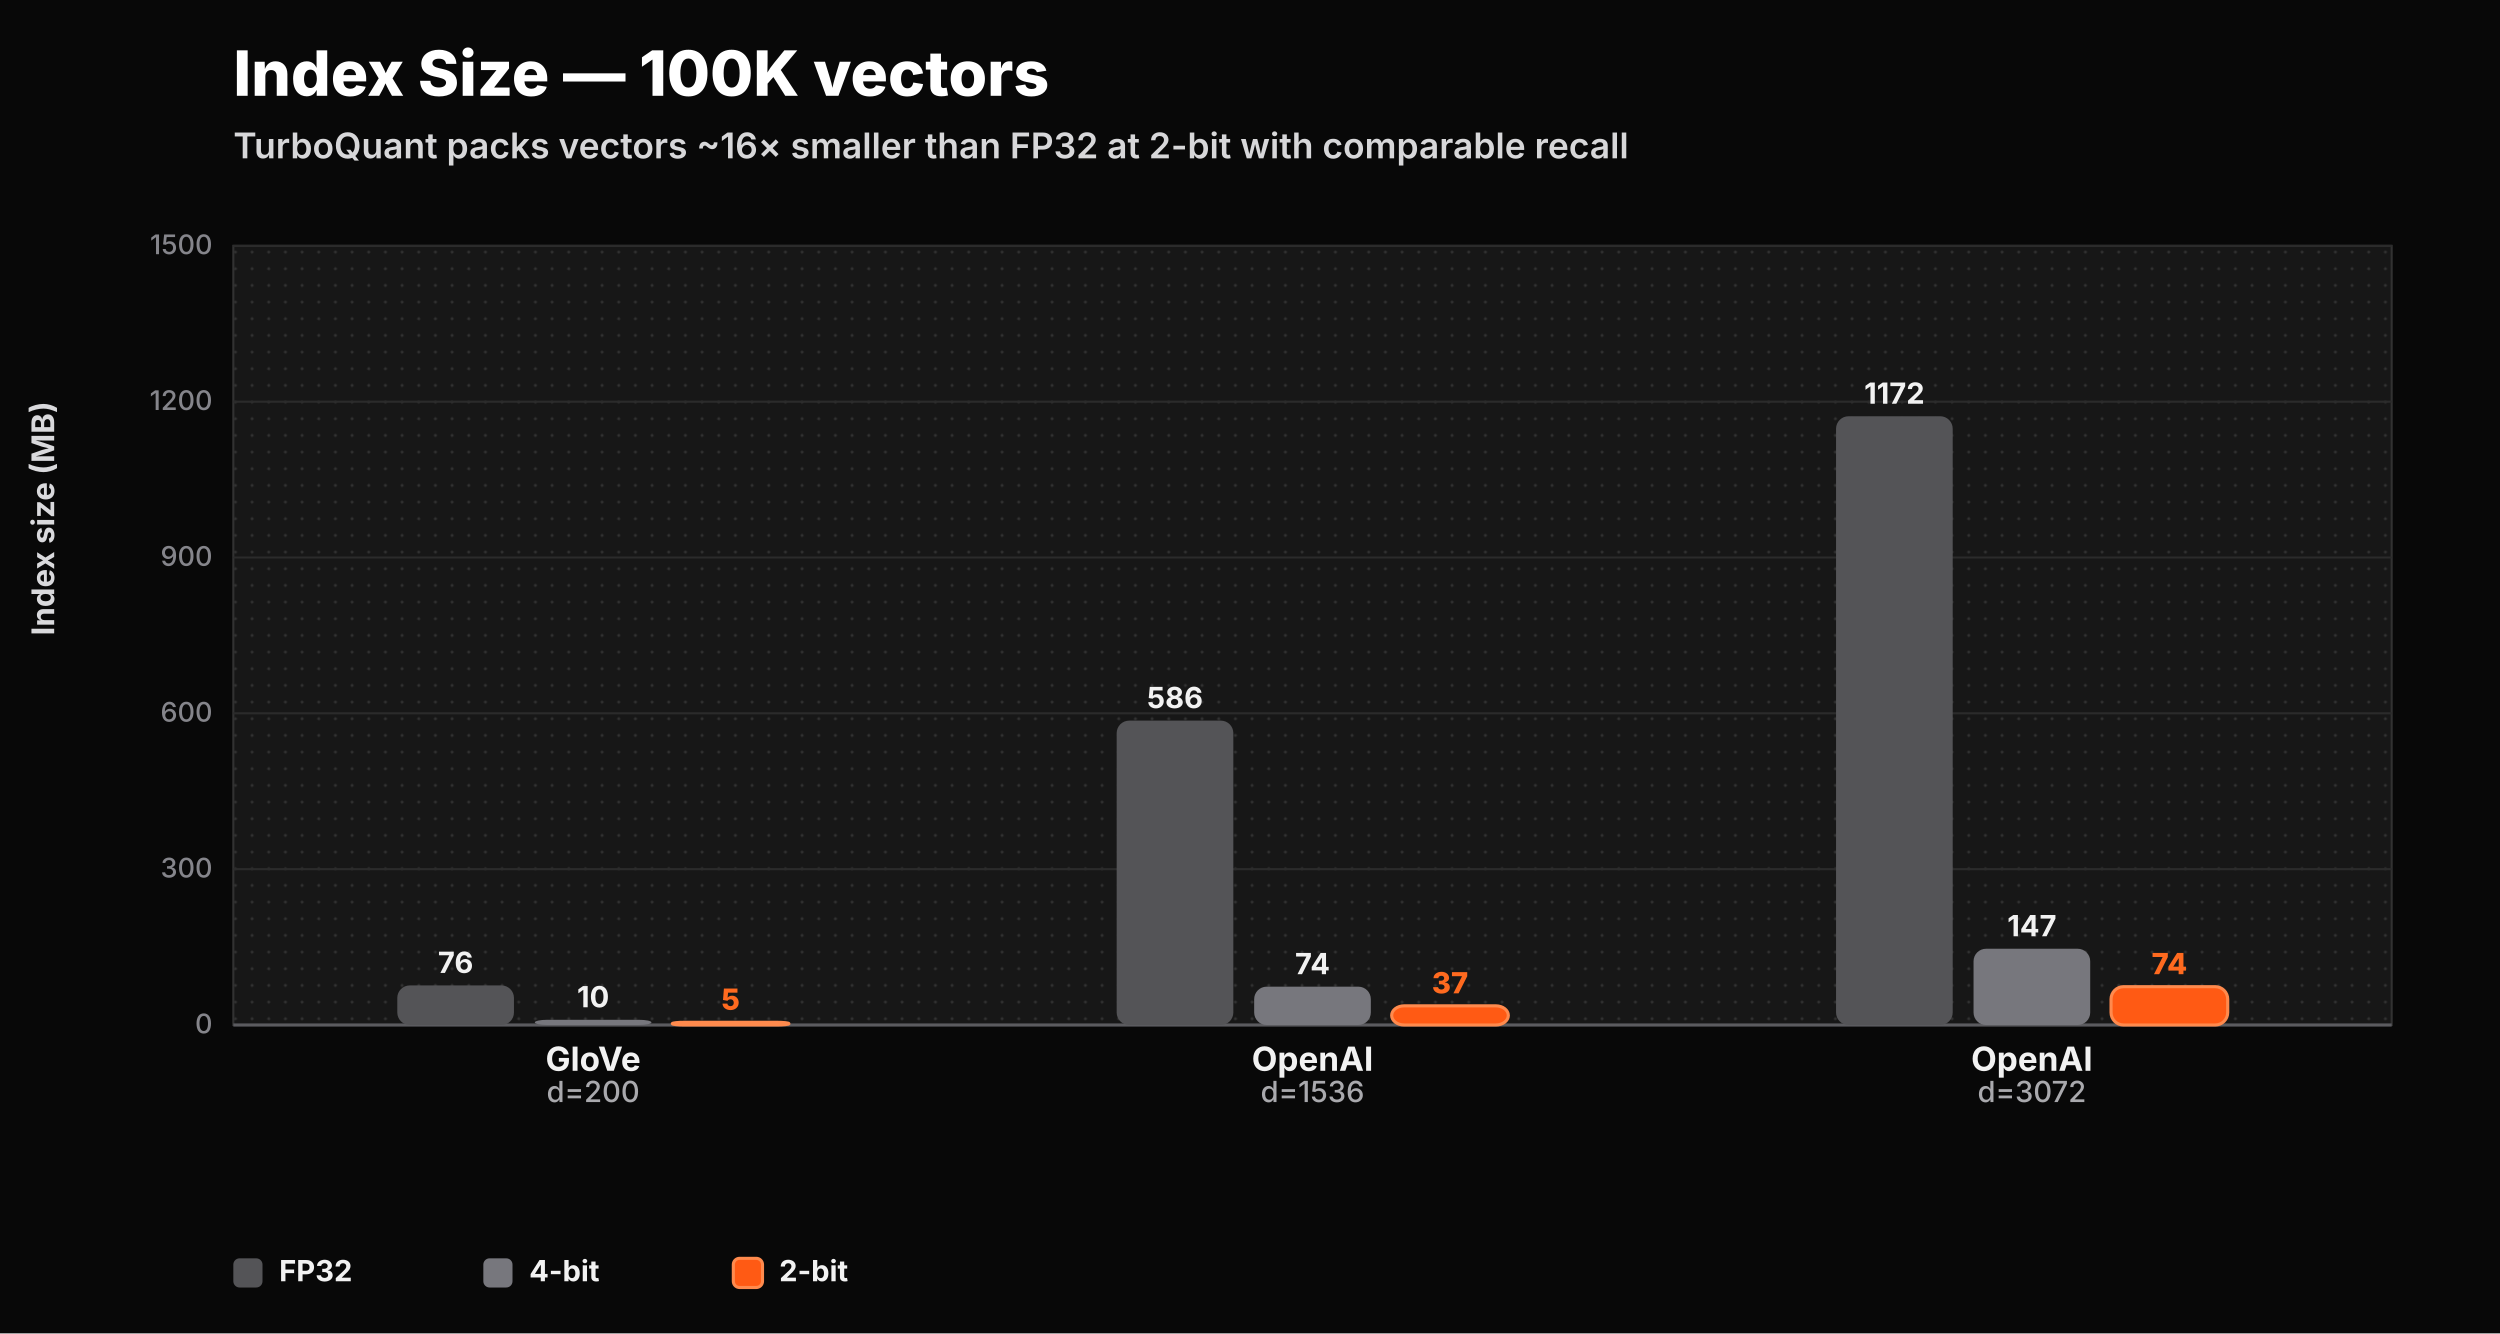
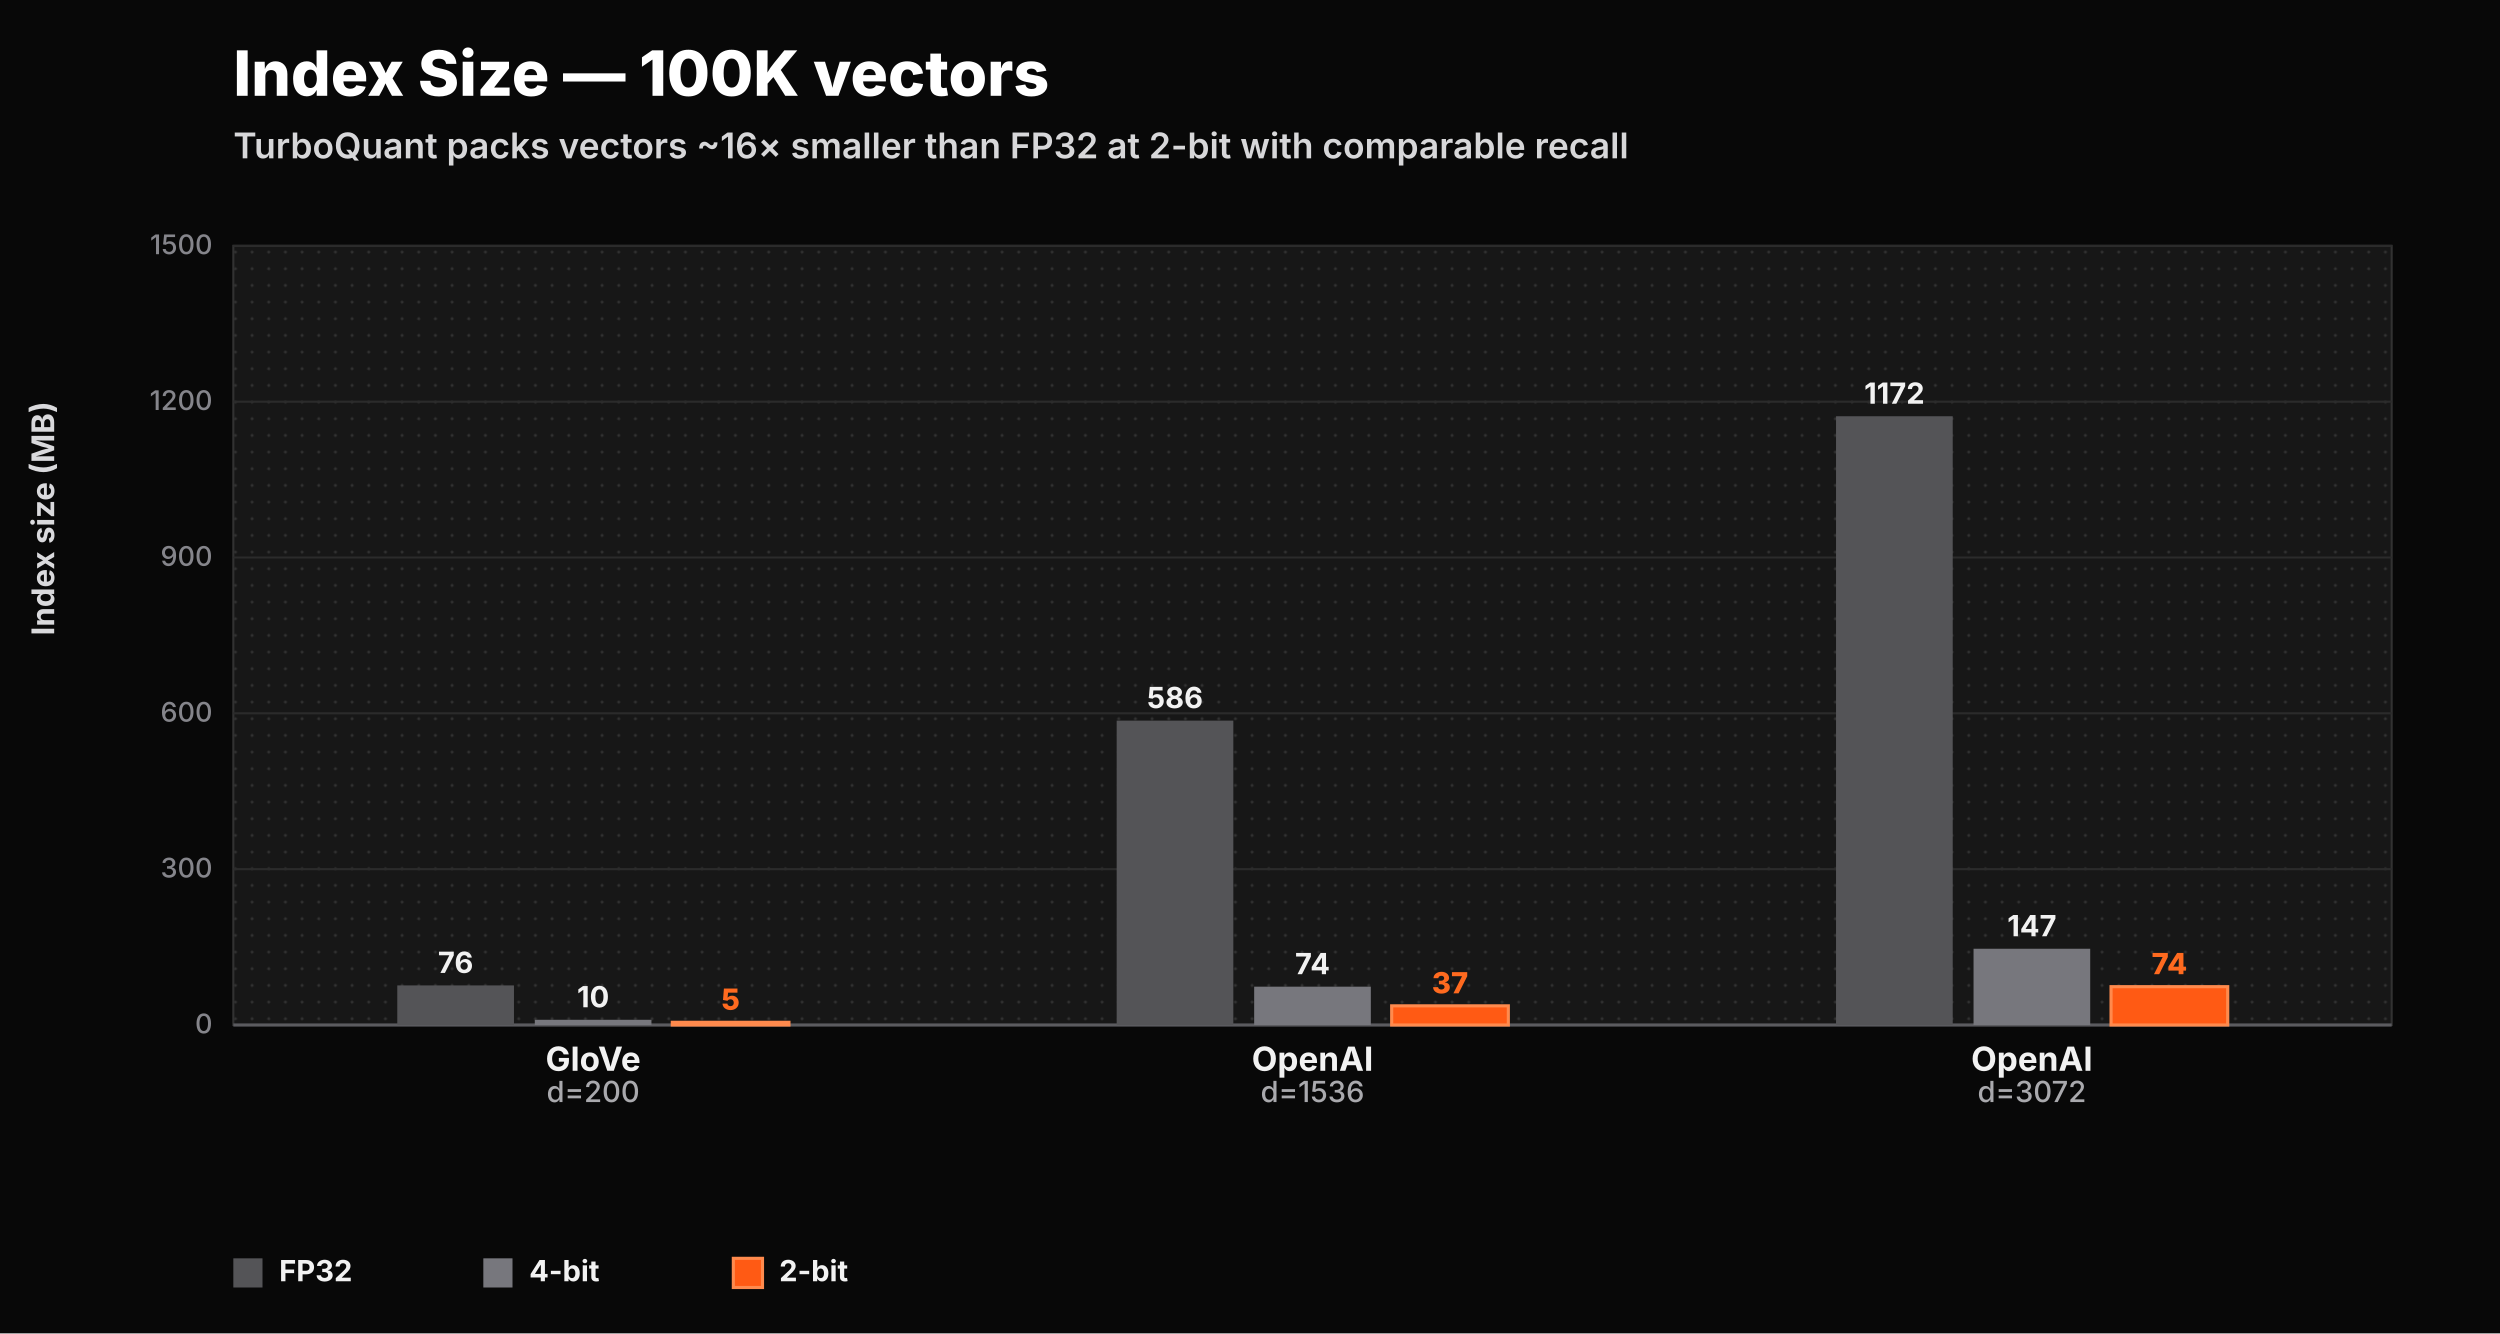
<svg xmlns="http://www.w3.org/2000/svg" width="1200" height="640" viewBox="0 0 1200 640" role="img" aria-label="Index Size — TurboQuant">
  <style>
  text { font-family: "Satoshi", -apple-system, BlinkMacSystemFont, "Segoe UI", sans-serif; }
  .title { font: 800 30px "Satoshi", -apple-system, BlinkMacSystemFont, "Segoe UI", sans-serif; fill: #ffffff; }
  .subtitle { font: 600 17px "Satoshi", -apple-system, BlinkMacSystemFont, "Segoe UI", sans-serif; fill: #d7d7d9; }
  .panel { font: 700 18px "Satoshi", -apple-system, BlinkMacSystemFont, "Segoe UI", sans-serif; fill: #ffffff; letter-spacing: 1.2px; }
  .label { font: 700 16px "Satoshi", -apple-system, BlinkMacSystemFont, "Segoe UI", sans-serif; fill: #f2f2f2; }
  .secondary { font: 500 14px "Satoshi", -apple-system, BlinkMacSystemFont, "Segoe UI", sans-serif; fill: #a9a9ad; }
  .tick { font: 500 13px "Satoshi", -apple-system, BlinkMacSystemFont, "Segoe UI", sans-serif; fill: #85858b; }
  .value { font: 700 14px "Satoshi", -apple-system, BlinkMacSystemFont, "Segoe UI", sans-serif; fill: #f2f2f2; }
  .value-accent { font: 800 14px "Satoshi", -apple-system, BlinkMacSystemFont, "Segoe UI", sans-serif; fill: #ff6a1f; }
  .axis { font: 700 15px "Satoshi", -apple-system, BlinkMacSystemFont, "Segoe UI", sans-serif; fill: #d9d9dc; }
  .legend { font: 700 14px "Satoshi", -apple-system, BlinkMacSystemFont, "Segoe UI", sans-serif; fill: #f2f2f2; }
  .mono { font-family: "SFMono-Regular", Consolas, "Liberation Mono", monospace; }
</style>
  <defs>
    <pattern id="dotgrid" width="8" height="8" patternUnits="userSpaceOnUse">
      <circle cx="1" cy="1" r="0.75" fill="#3a3a3a" opacity="0.7" />
    </pattern>
    <marker id="arr" markerWidth="8" markerHeight="8" refX="7" refY="4" orient="auto">
      <path d="M0,0 L8,4 L0,8 z" fill="#5b5b5f" />
    </marker>
  </defs>
  <rect width="100%" height="100%" fill="#080808" />
  <text x="112" y="46" class="title">Index Size — 100K vectors</text>
  <text x="112" y="76" class="subtitle">TurboQuant packs vectors ~16× smaller than FP32 at 2-bit with comparable recall</text>
  <rect x="112" y="118" width="1036" height="374" fill="#171717" stroke="#323232" stroke-width="1" />
  <rect x="112" y="118" width="1036" height="374" fill="url(#dotgrid)" opacity="0.95" />
  <line x1="112" y1="492.0" x2="1148" y2="492.0" stroke="#2b2b2b" stroke-width="1" />
  <text x="102" y="496.0" text-anchor="end" class="tick">0</text>
  <line x1="112" y1="417.2" x2="1148" y2="417.2" stroke="#2b2b2b" stroke-width="1" />
  <text x="102" y="421.2" text-anchor="end" class="tick">300</text>
  <line x1="112" y1="342.4" x2="1148" y2="342.4" stroke="#2b2b2b" stroke-width="1" />
  <text x="102" y="346.4" text-anchor="end" class="tick">600</text>
  <line x1="112" y1="267.6" x2="1148" y2="267.6" stroke="#2b2b2b" stroke-width="1" />
  <text x="102" y="271.6" text-anchor="end" class="tick">900</text>
  <line x1="112" y1="192.8" x2="1148" y2="192.8" stroke="#2b2b2b" stroke-width="1" />
  <text x="102" y="196.8" text-anchor="end" class="tick">1200</text>
  <line x1="112" y1="118.0" x2="1148" y2="118.0" stroke="#2b2b2b" stroke-width="1" />
  <text x="102" y="122.0" text-anchor="end" class="tick">1500</text>
  <line x1="112" y1="492.0" x2="1148" y2="492.0" stroke="#5b5b5f" stroke-width="1.5" />
-   <rect x="190.7" y="473.0" width="56" height="19.0" rx="6" fill="#545457" />
+   <rect x="190.7" y="473.0" width="56" height="19.0" fill="#545457" />
  <text x="218.7" y="467.0" text-anchor="middle" class="value">76</text>
-   <rect x="256.7" y="489.5" width="56" height="2.5" rx="6" fill="#77777d" />
+   <rect x="256.7" y="489.5" width="56" height="2.5" fill="#77777d" />
  <text x="284.7" y="483.5" text-anchor="middle" class="value">10</text>
-   <rect x="322.7" y="490.7" width="56" height="1.3" rx="6" fill="#ff5a14" stroke="#ff8a4d" stroke-width="1.5" />
+   <rect x="322.7" y="490.7" width="56" height="1.3" fill="#ff5a14" stroke="#ff8a4d" stroke-width="1.5" />
  <text x="350.7" y="484.7" text-anchor="middle" class="value-accent">5</text>
  <text x="284.7" y="514" text-anchor="middle" class="label">GloVe</text>
  <text x="284.7" y="529" text-anchor="middle" class="secondary">d=200</text>
-   <rect x="536.0" y="345.9" width="56" height="146.1" rx="6" fill="#545457" />
+   <rect x="536.0" y="345.9" width="56" height="146.1" fill="#545457" />
  <text x="564.0" y="339.9" text-anchor="middle" class="value">586</text>
-   <rect x="602.0" y="473.6" width="56" height="18.4" rx="6" fill="#77777d" />
+   <rect x="602.0" y="473.6" width="56" height="18.4" fill="#77777d" />
  <text x="630.0" y="467.6" text-anchor="middle" class="value">74</text>
-   <rect x="668.0" y="482.8" width="56" height="9.2" rx="6" fill="#ff5a14" stroke="#ff8a4d" stroke-width="1.5" />
+   <rect x="668.0" y="482.8" width="56" height="9.2" fill="#ff5a14" stroke="#ff8a4d" stroke-width="1.5" />
  <text x="696.0" y="476.8" text-anchor="middle" class="value-accent">37</text>
  <text x="630.0" y="514" text-anchor="middle" class="label">OpenAI</text>
  <text x="630.0" y="529" text-anchor="middle" class="secondary">d=1536</text>
-   <rect x="881.3" y="199.8" width="56" height="292.2" rx="6" fill="#545457" />
+   <rect x="881.3" y="199.8" width="56" height="292.2" fill="#545457" />
  <text x="909.3" y="193.8" text-anchor="middle" class="value">1172</text>
-   <rect x="947.3" y="455.4" width="56" height="36.6" rx="6" fill="#77777d" />
+   <rect x="947.3" y="455.4" width="56" height="36.6" fill="#77777d" />
  <text x="975.3" y="449.4" text-anchor="middle" class="value">147</text>
-   <rect x="1013.3" y="473.6" width="56" height="18.4" rx="6" fill="#ff5a14" stroke="#ff8a4d" stroke-width="1.5" />
+   <rect x="1013.3" y="473.6" width="56" height="18.4" fill="#ff5a14" stroke="#ff8a4d" stroke-width="1.5" />
  <text x="1041.3" y="467.6" text-anchor="middle" class="value-accent">74</text>
  <text x="975.3" y="514" text-anchor="middle" class="label">OpenAI</text>
  <text x="975.3" y="529" text-anchor="middle" class="secondary">d=3072</text>
  <text x="26" y="305.0" transform="rotate(-90, 26, 305.0)" class="axis">Index size (MB)</text>
-   <rect x="112" y="604" width="14" height="14" rx="3" fill="#545457" />
+   <rect x="112" y="604" width="14" height="14" fill="#545457" />
  <text x="134" y="615" class="legend">FP32</text>
-   <rect x="232" y="604" width="14" height="14" rx="3" fill="#77777d" />
+   <rect x="232" y="604" width="14" height="14" fill="#77777d" />
  <text x="254" y="615" class="legend">4-bit</text>
-   <rect x="352" y="604" width="14" height="14" rx="3" fill="#ff5a14" stroke="#ff8a4d" stroke-width="1.5" />
+   <rect x="352" y="604" width="14" height="14" fill="#ff5a14" stroke="#ff8a4d" stroke-width="1.5" />
  <text x="374" y="615" class="legend">2-bit</text>
</svg>
